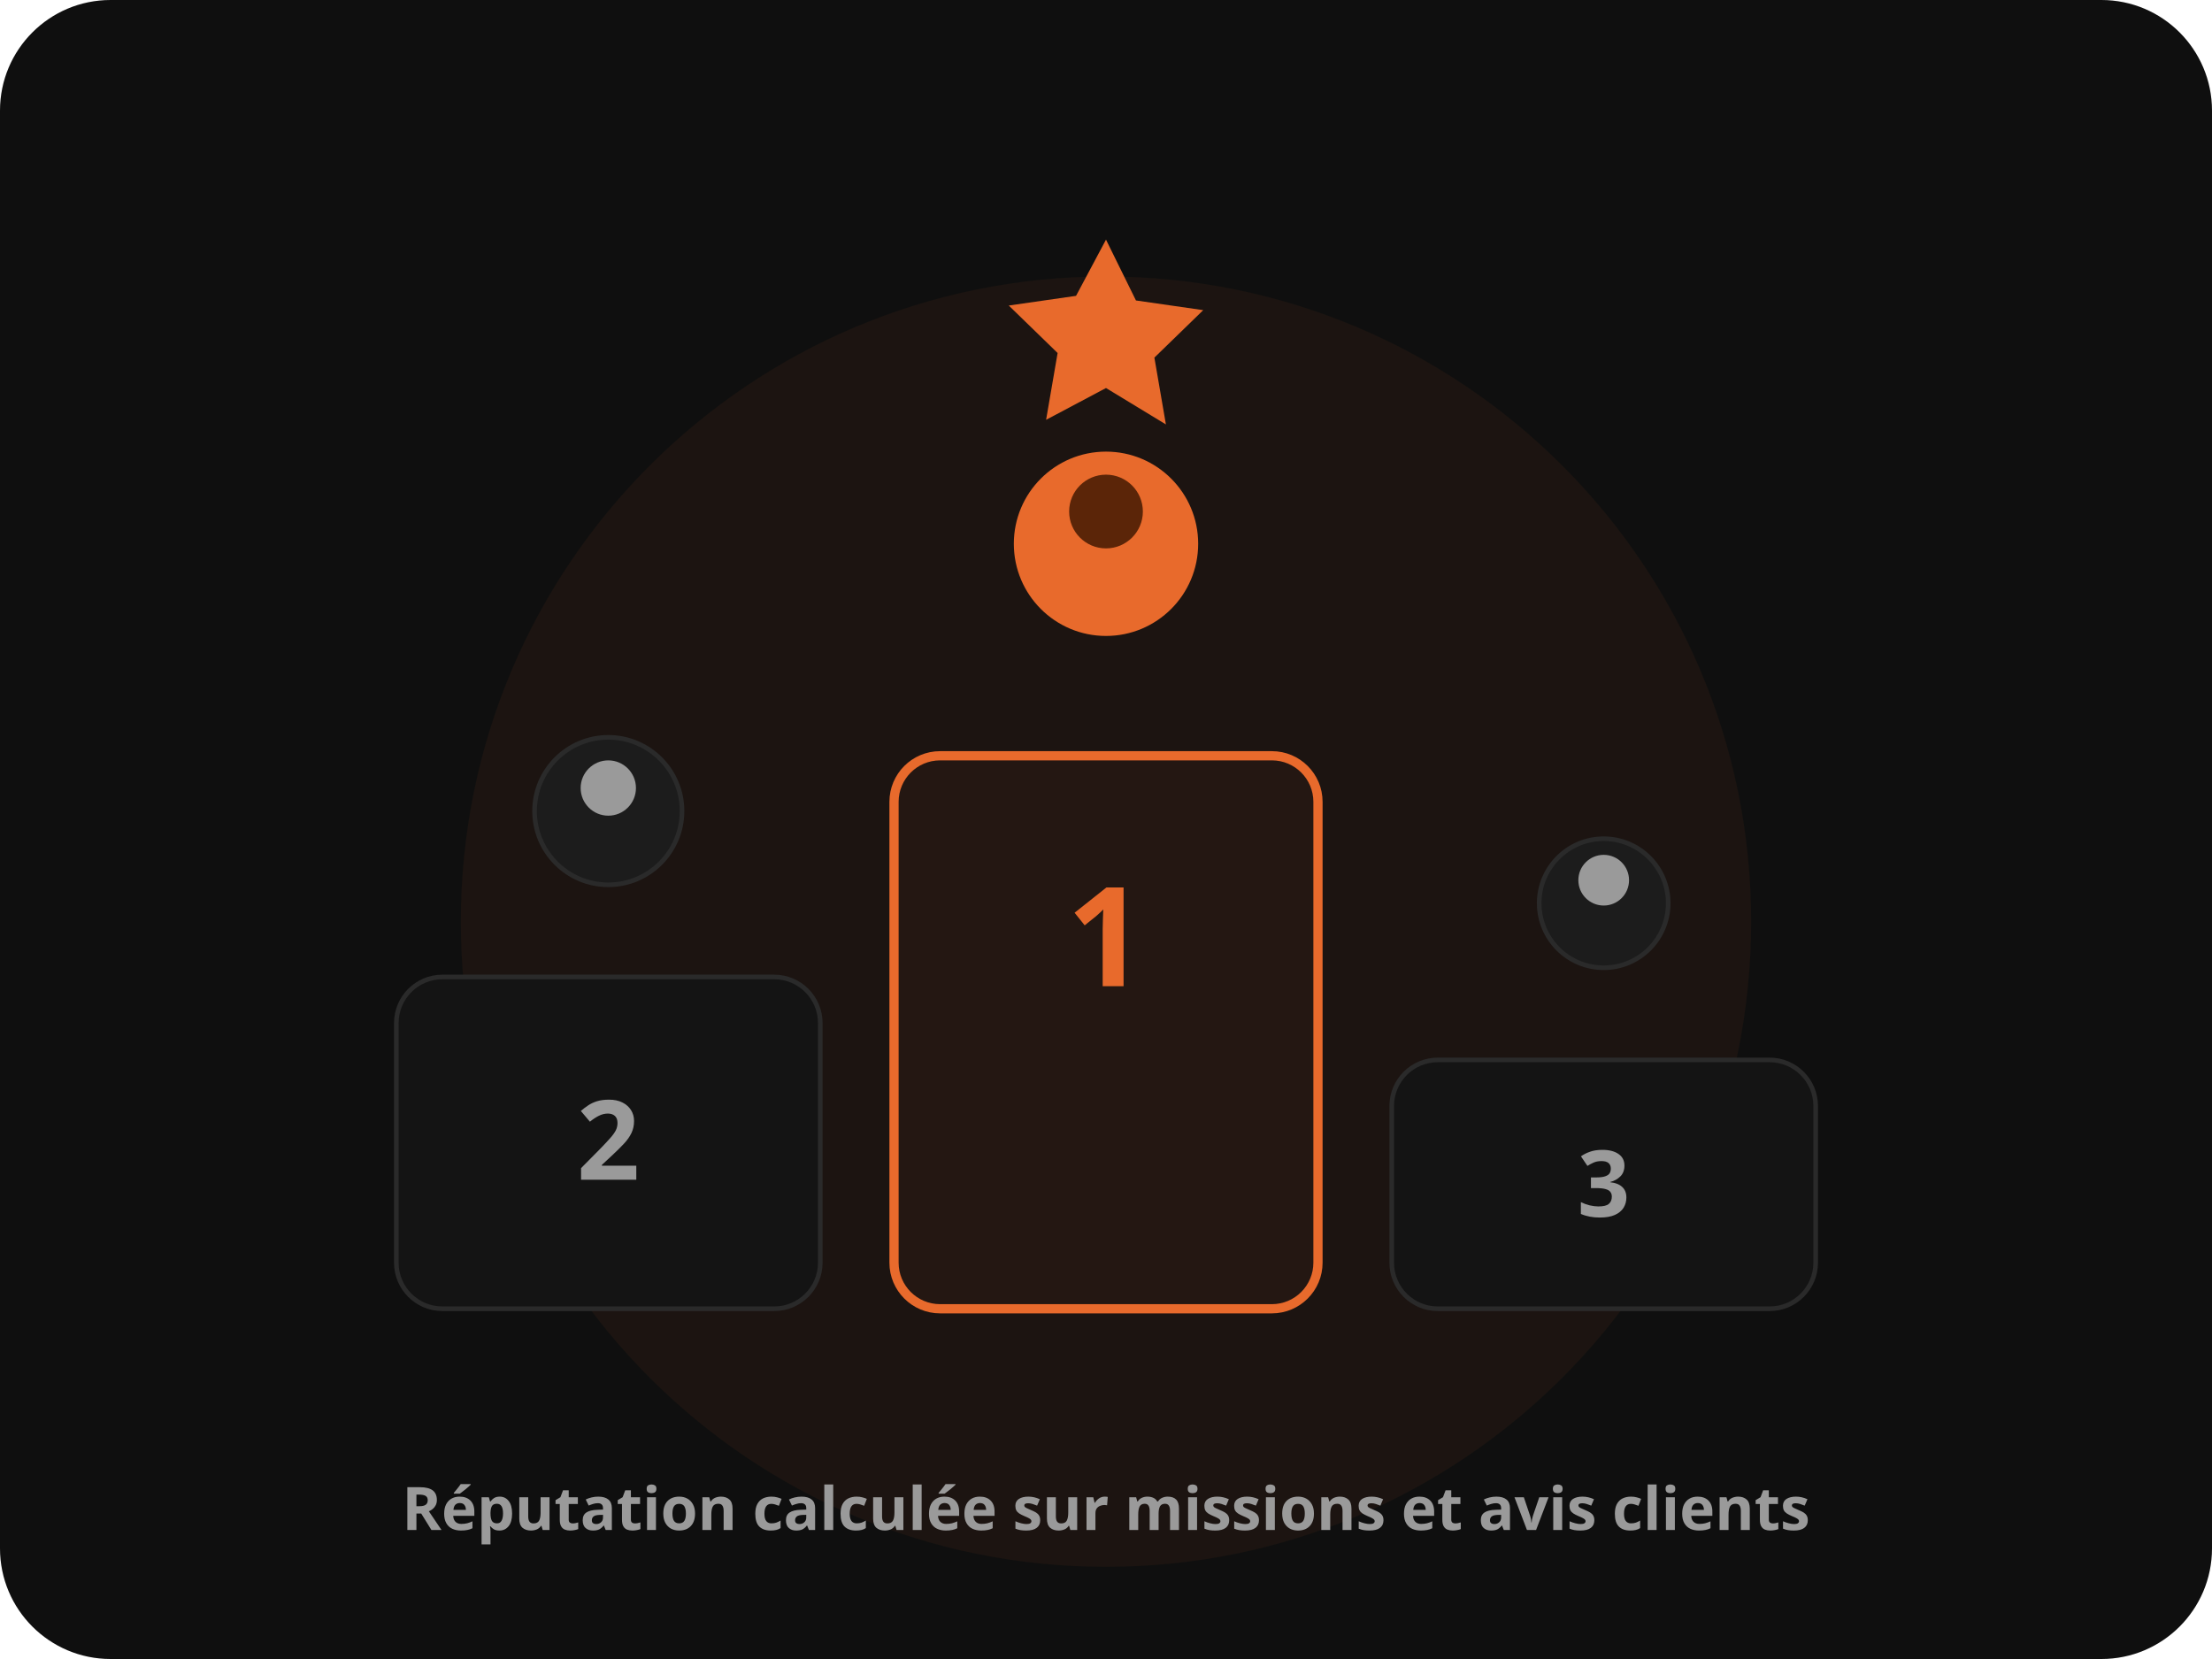
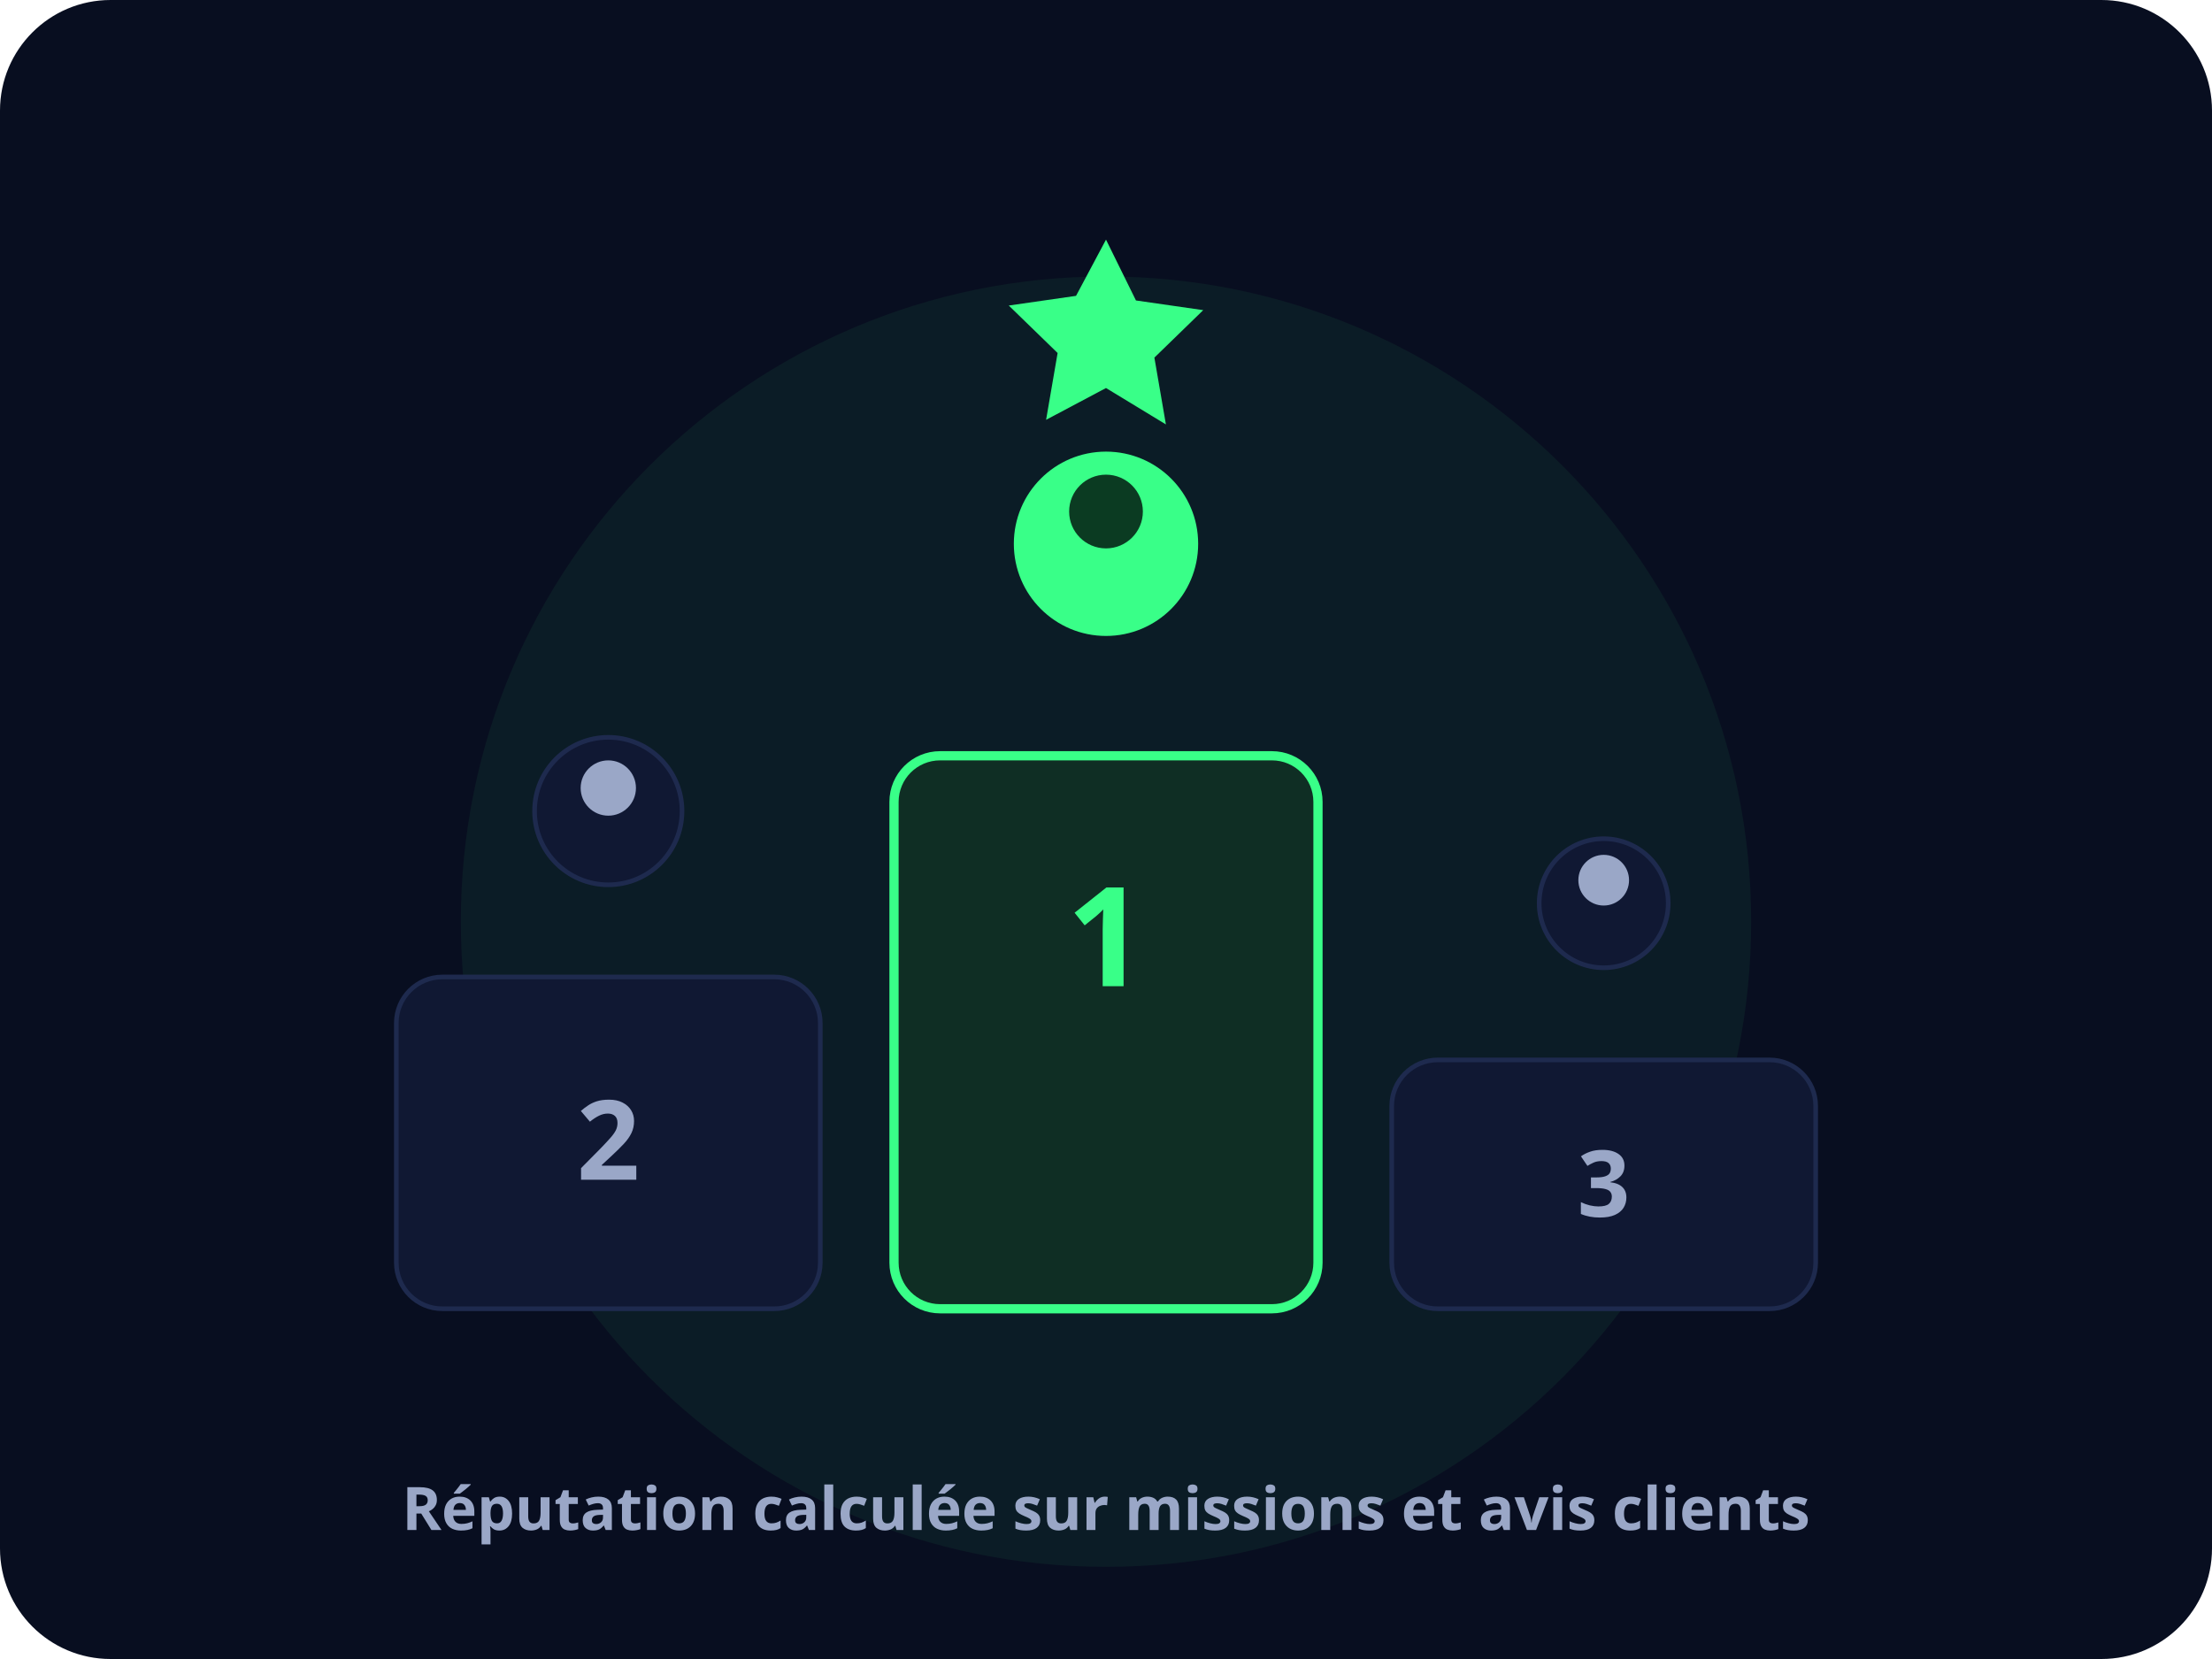
<svg xmlns="http://www.w3.org/2000/svg" viewBox="0 0 480 360" fill="none" role="img" aria-label="Podium du classement des développeurs">
-   <rect width="480" height="360" rx="24" fill="#0f0f0f" />
-   <circle cx="240" cy="200" r="140" fill="#e86a2c" opacity="0.06" />
+   <rect width="480" height="360" rx="24" fill="#080e20" />
+   <circle cx="240" cy="200" r="140" fill="#39ff88" opacity="0.06" />
  <g>
-     <rect x="86" y="212" width="92" height="72" rx="10" fill="#141414" stroke="#2a2a2a" />
-     <rect x="194" y="164" width="92" height="120" rx="10" fill="#241712" stroke="#e86a2c" stroke-width="2" />
-     <rect x="302" y="230" width="92" height="54" rx="10" fill="#141414" stroke="#2a2a2a" />
-     <text x="132" y="256" text-anchor="middle" font-family="system-ui,sans-serif" font-size="24" font-weight="800" fill="#9a9a9a">2</text>
-     <text x="240" y="214" text-anchor="middle" font-family="system-ui,sans-serif" font-size="30" font-weight="800" fill="#e86a2c">1</text>
-     <text x="348" y="264" text-anchor="middle" font-family="system-ui,sans-serif" font-size="20" font-weight="800" fill="#9a9a9a">3</text>
+     <rect x="86" y="212" width="92" height="72" rx="10" fill="#101833" stroke="#1e2a4e" />
+     <rect x="194" y="164" width="92" height="120" rx="10" fill="#0f2e24" stroke="#39ff88" stroke-width="2" />
+     <rect x="302" y="230" width="92" height="54" rx="10" fill="#101833" stroke="#1e2a4e" />
+     <text x="132" y="256" text-anchor="middle" font-family="system-ui,sans-serif" font-size="24" font-weight="800" fill="#9aa7c7">2</text>
+     <text x="240" y="214" text-anchor="middle" font-family="system-ui,sans-serif" font-size="30" font-weight="800" fill="#39ff88">1</text>
+     <text x="348" y="264" text-anchor="middle" font-family="system-ui,sans-serif" font-size="20" font-weight="800" fill="#9aa7c7">3</text>
  </g>
  <g>
-     <circle cx="132" cy="176" r="16" fill="#1c1c1c" stroke="#2a2a2a" />
-     <circle cx="132" cy="171" r="6" fill="#9a9a9a" />
-     <circle cx="240" cy="118" r="20" fill="#e86a2c" />
-     <circle cx="240" cy="111" r="8" fill="#5b2508" />
-     <circle cx="348" cy="196" r="14" fill="#1c1c1c" stroke="#2a2a2a" />
-     <circle cx="348" cy="191" r="5.5" fill="#9a9a9a" />
+     <circle cx="132" cy="176" r="16" fill="#101833" stroke="#1e2a4e" />
+     <circle cx="132" cy="171" r="6" fill="#9aa7c7" />
+     <circle cx="240" cy="118" r="20" fill="#39ff88" />
+     <circle cx="240" cy="111" r="8" fill="#0b3b22" />
+     <circle cx="348" cy="196" r="14" fill="#101833" stroke="#1e2a4e" />
+     <circle cx="348" cy="191" r="5.5" fill="#9aa7c7" />
  </g>
-   <path d="M240 52l6.5 13.2 14.6 2.1-10.6 10.3 2.5 14.5L240 84.2l-13 6.9 2.5-14.5-10.6-10.3 14.6-2.1z" fill="#e86a2c" />
-   <text x="240" y="332" text-anchor="middle" font-family="system-ui,sans-serif" font-size="13" font-weight="600" fill="#9a9a9a">Réputation calculée sur missions et avis clients</text>
+   <path d="M240 52l6.5 13.2 14.6 2.1-10.6 10.3 2.5 14.5L240 84.2l-13 6.9 2.5-14.5-10.6-10.3 14.6-2.1z" fill="#39ff88" />
+   <text x="240" y="332" text-anchor="middle" font-family="system-ui,sans-serif" font-size="13" font-weight="600" fill="#9aa7c7">Réputation calculée sur missions et avis clients</text>
</svg>
